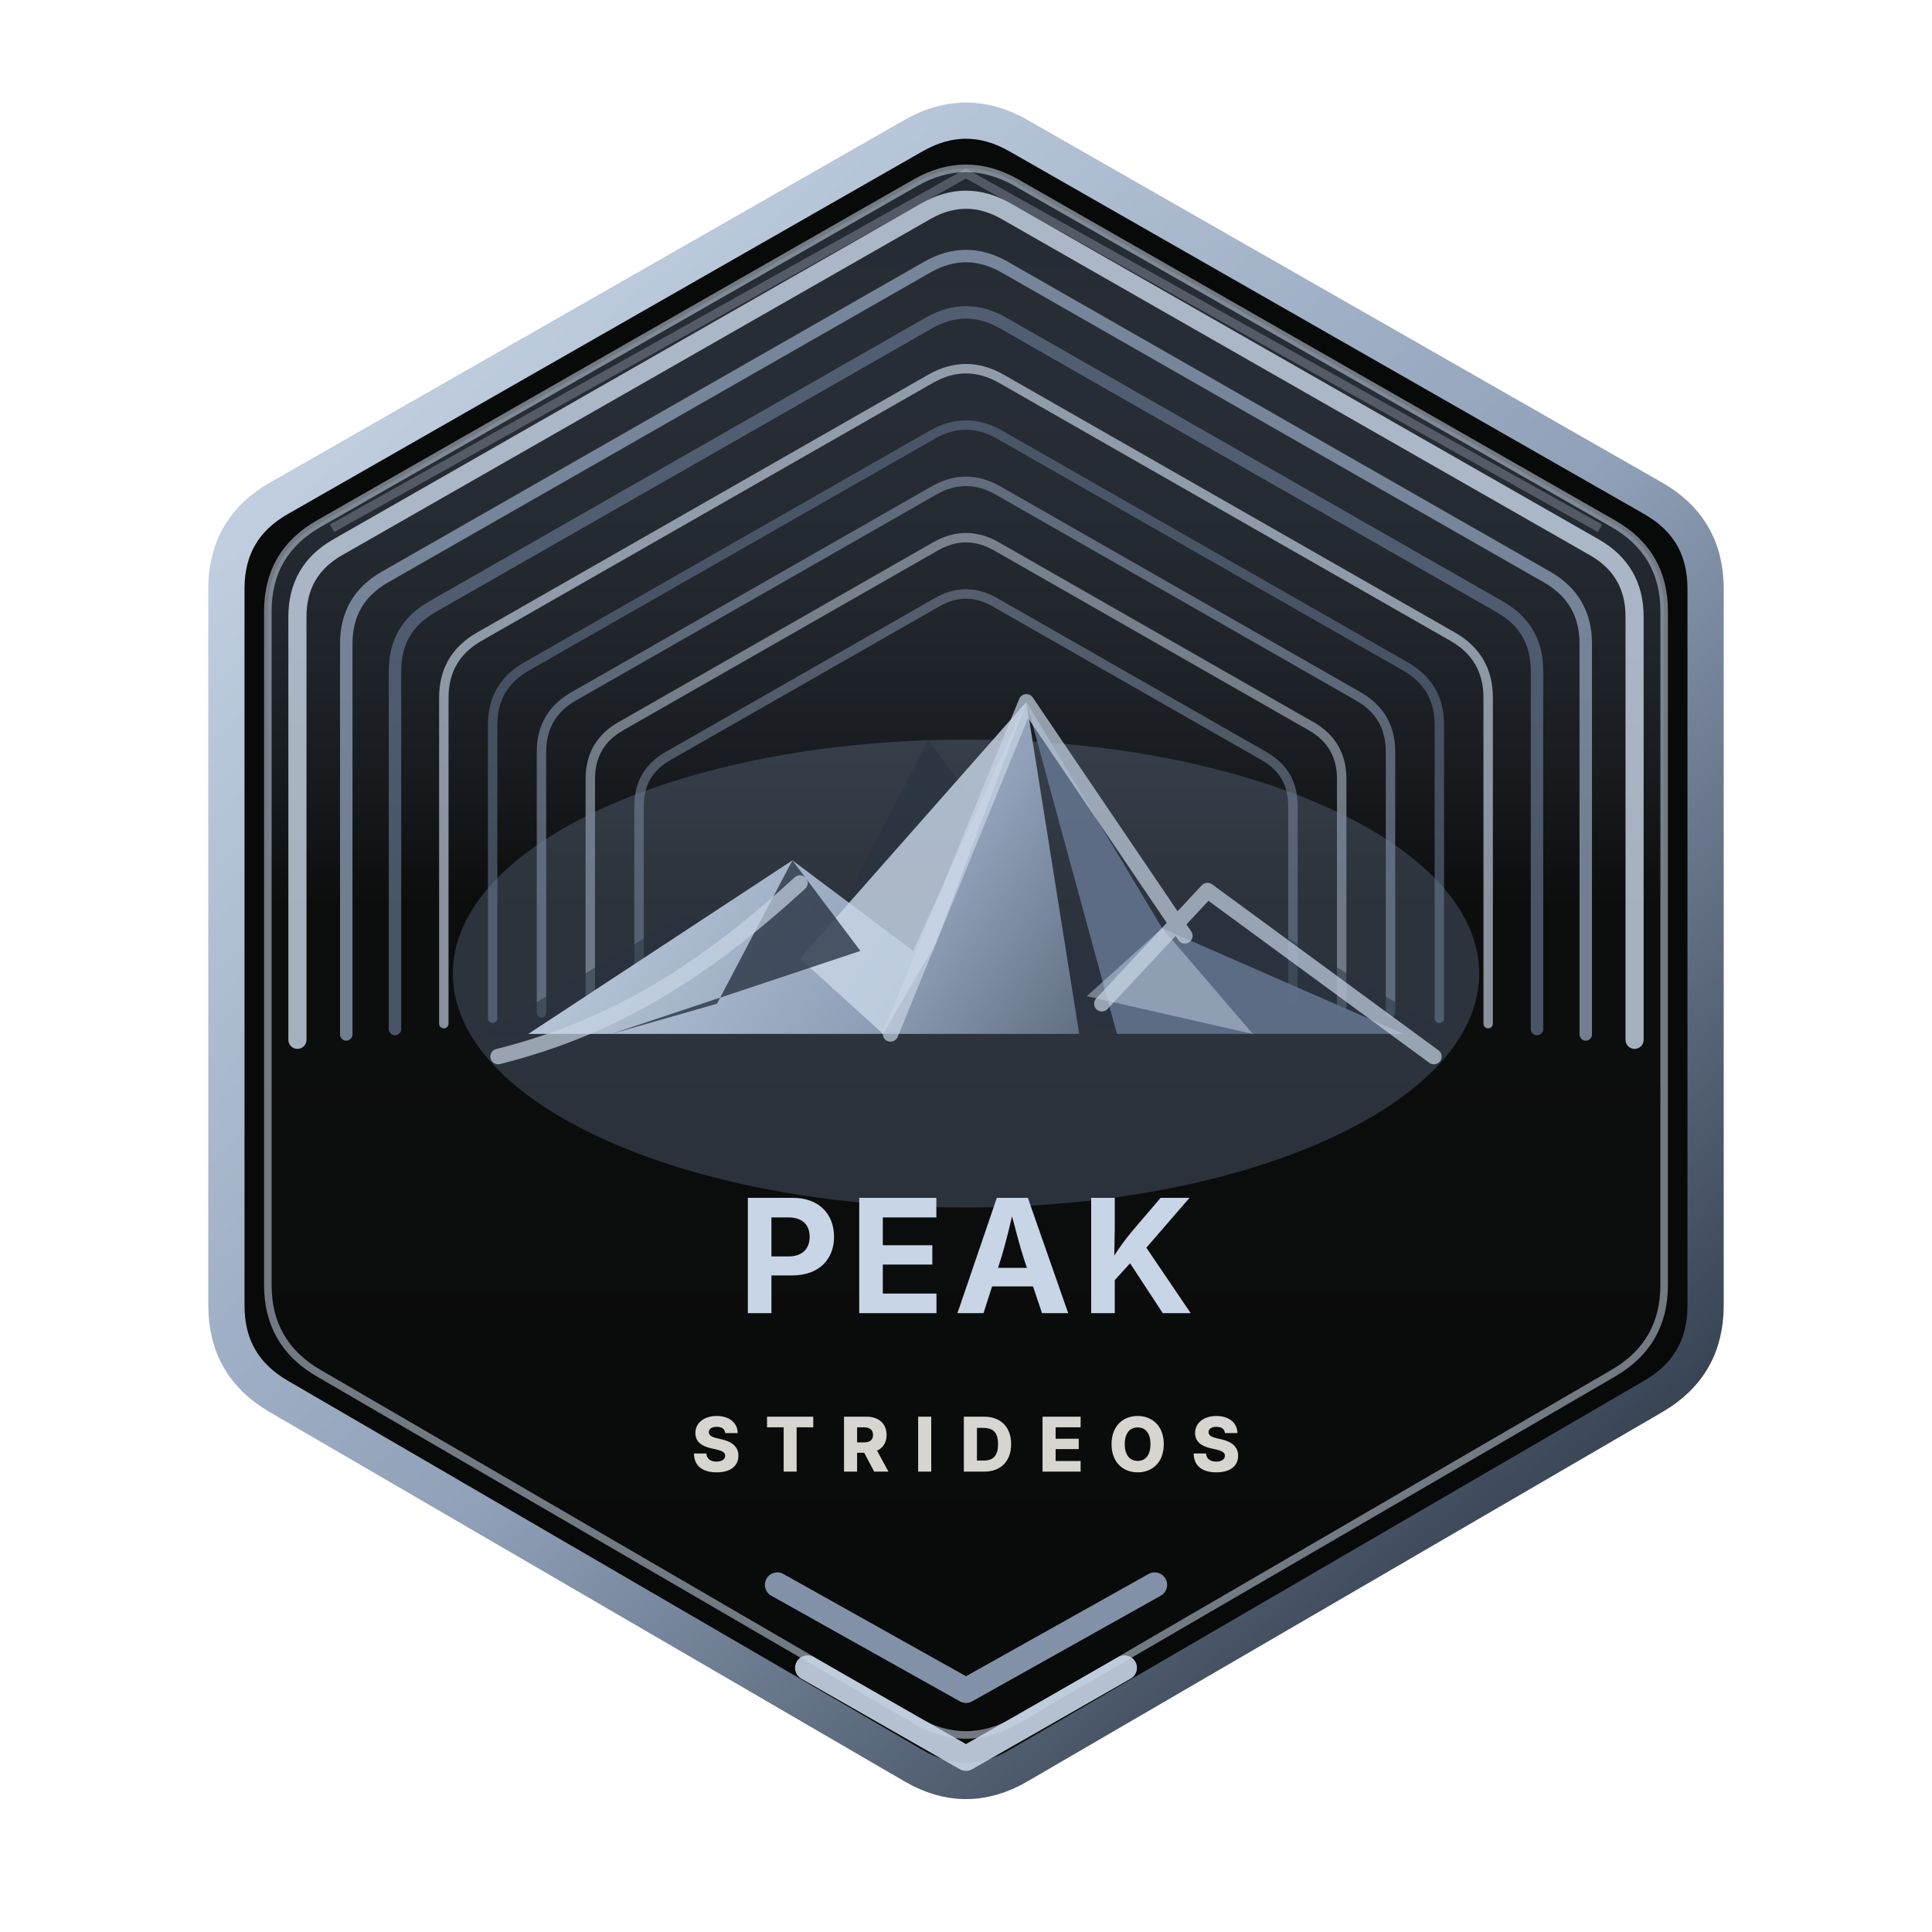
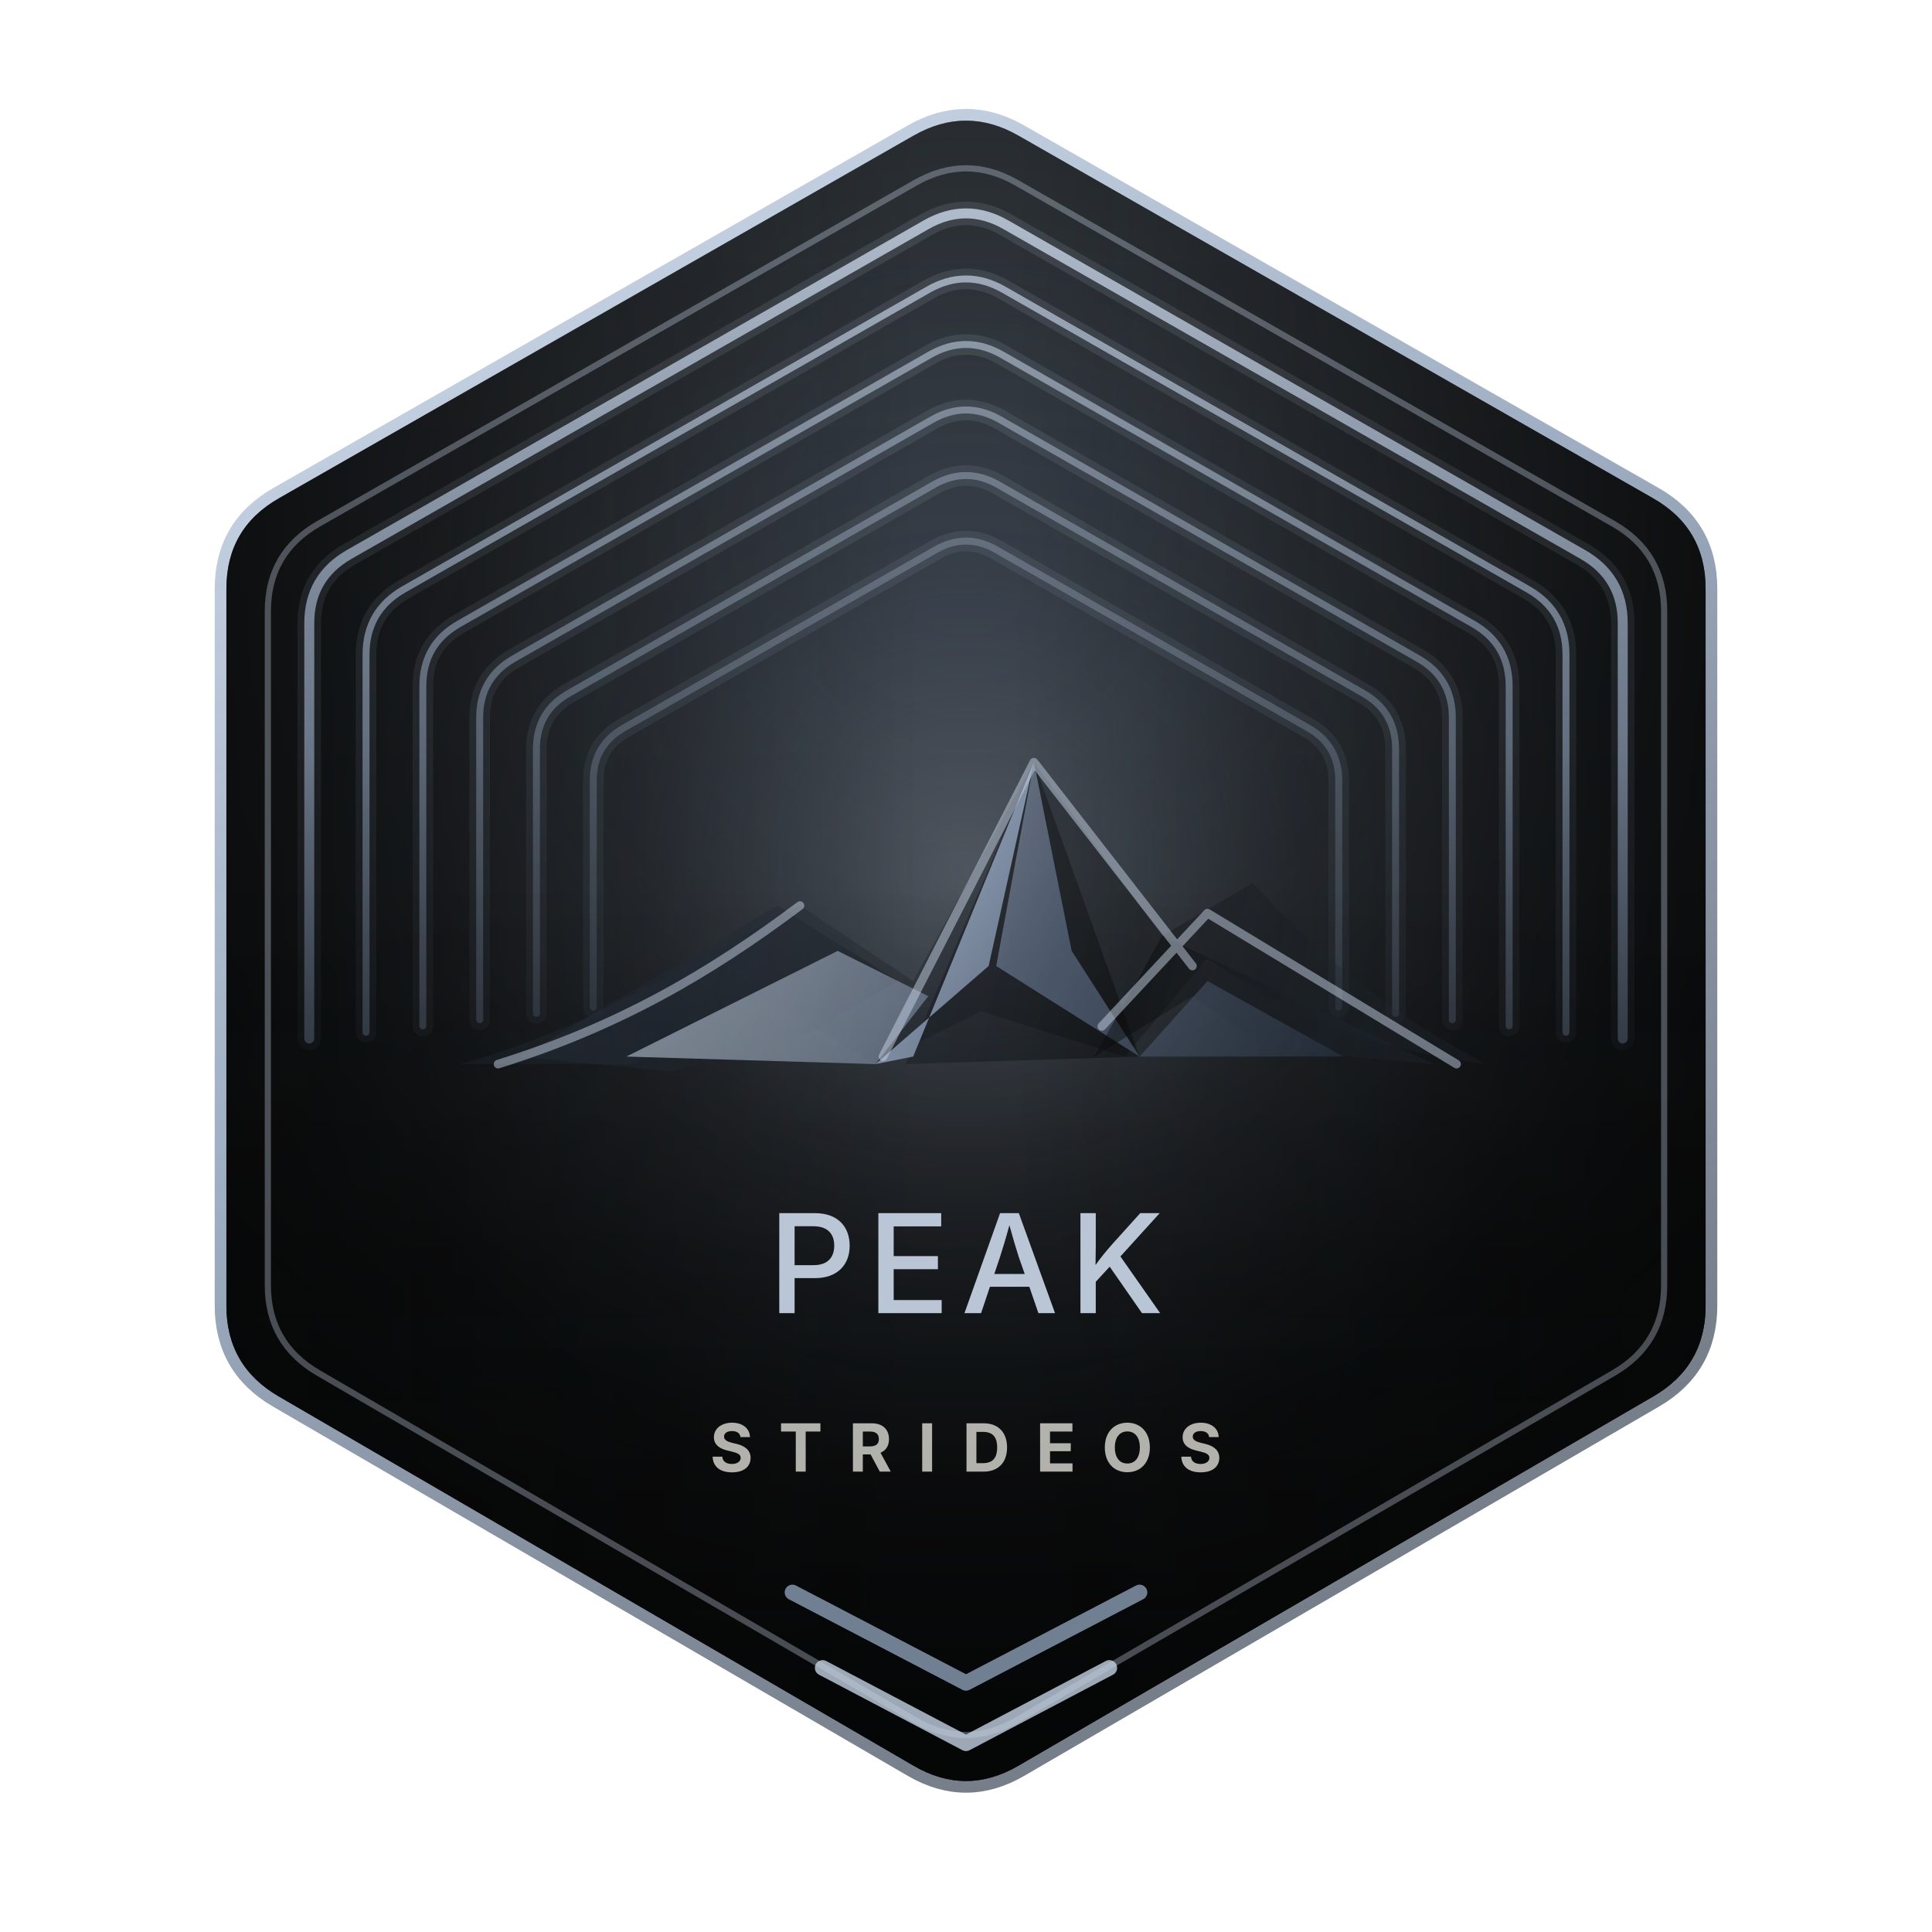
<svg xmlns="http://www.w3.org/2000/svg" width="256" height="256" viewBox="0 0 256 256" fill="none" role="img" aria-label="Peak run level. Unlocked.">
  <defs>
-     <linearGradient id="run-level-peak-unlocked-edge" x1="42" y1="34" x2="214" y2="220" gradientUnits="userSpaceOnUse">
-       <stop offset="0" stop-color="#C8D5E6" />
-       <stop offset="0.54" stop-color="#8FA0B8" />
-       <stop offset="1" stop-color="#273140" />
+     <clipPath id="run-level-peak-unlocked-clip">
+       <path d="M121.05 17.97 Q128.00 14.00 134.95 17.97 L219.05 66.03 Q226.00 70.00 226.00 78.00 L226.00 173.00 Q226.00 181.00 219.08 185.02 L134.92 233.98 Q128.00 238.00 121.08 233.98 L36.92 185.02 Q30.00 181.00 30.00 173.00 L30.00 78.00 Q30.00 70.00 36.95 66.03 Z" />
+     </clipPath>
+     <linearGradient id="run-level-peak-unlocked-edge" x1="70" y1="20" x2="188" y2="233" gradientUnits="userSpaceOnUse">
+       <stop offset="0" stop-color="#C8D5E6" stop-opacity="0.96" />
+       <stop offset="0.42" stop-color="#8FA0B8" stop-opacity="0.9" />
+       <stop offset="1" stop-color="#273140" stop-opacity="0.68" />
    </linearGradient>
    <linearGradient id="run-level-peak-unlocked-interior" x1="128" y1="24" x2="128" y2="231" gradientUnits="userSpaceOnUse">
-       <stop offset="0" stop-color="#61718A" stop-opacity="0.34" />
-       <stop offset="0.46" stop-color="#0D0E0E" stop-opacity="0.96" />
-       <stop offset="1" stop-color="#080909" stop-opacity="1.00" />
+       <stop offset="0" stop-color="#111211" stop-opacity="1" />
+       <stop offset="0.42" stop-color="#0D0E0E" stop-opacity="1" />
+       <stop offset="1" stop-color="#050606" stop-opacity="1" />
+     </linearGradient>
+     <radialGradient id="run-level-peak-unlocked-upper-glow" cx="50%" cy="29%" r="62%">
+       <stop offset="0" stop-color="#61718A" stop-opacity="0.38" />
+       <stop offset="0.48" stop-color="#8FA0B8" stop-opacity="0.14" />
+       <stop offset="1" stop-color="#273140" stop-opacity="0" />
+     </radialGradient>
+     <radialGradient id="run-level-peak-unlocked-mountain-glow" cx="50%" cy="45%" r="33%">
+       <stop offset="0" stop-color="#C8D5E6" stop-opacity="0.24" />
+       <stop offset="0.52" stop-color="#8FA0B8" stop-opacity="0.07" />
+       <stop offset="1" stop-color="#8FA0B8" stop-opacity="0" />
+     </radialGradient>
+     <linearGradient id="run-level-peak-unlocked-lower-fade" x1="128" y1="118" x2="128" y2="238" gradientUnits="userSpaceOnUse">
+       <stop offset="0" stop-color="#050606" stop-opacity="0" />
+       <stop offset="0.62" stop-color="#050606" stop-opacity="0.33" />
+       <stop offset="1" stop-color="#050606" stop-opacity="0.52" />
+     </linearGradient>
+     <linearGradient id="run-level-peak-unlocked-left-vignette" x1="28" y1="128" x2="122" y2="128" gradientUnits="userSpaceOnUse">
+       <stop offset="0" stop-color="#050606" stop-opacity="0.58" />
+       <stop offset="1" stop-color="#050606" stop-opacity="0" />
+     </linearGradient>
+     <linearGradient id="run-level-peak-unlocked-right-vignette" x1="228" y1="128" x2="134" y2="128" gradientUnits="userSpaceOnUse">
+       <stop offset="0" stop-color="#050606" stop-opacity="0.58" />
+       <stop offset="1" stop-color="#050606" stop-opacity="0" />
    </linearGradient>
    <linearGradient id="run-level-peak-unlocked-mountain" x1="82" y1="86" x2="176" y2="146" gradientUnits="userSpaceOnUse">
-       <stop offset="0" stop-color="#C8D5E6" />
-       <stop offset="0.48" stop-color="#8FA0B8" />
-       <stop offset="1" stop-color="#273140" />
+       <stop offset="0" stop-color="#C8D5E6" stop-opacity="0.98" />
+       <stop offset="0.48" stop-color="#8FA0B8" stop-opacity="0.92" />
+       <stop offset="1" stop-color="#273140" stop-opacity="0.82" />
+     </linearGradient>
+     <linearGradient id="run-level-peak-unlocked-mountain-side" x1="104" y1="105" x2="178" y2="143" gradientUnits="userSpaceOnUse">
+       <stop offset="0" stop-color="#C8D5E6" stop-opacity="0.62" />
+       <stop offset="0.5" stop-color="#61718A" stop-opacity="0.76" />
+       <stop offset="1" stop-color="#273140" stop-opacity="0.9" />
+     </linearGradient>
+     <linearGradient id="run-level-peak-unlocked-mountain-shadow" x1="82" y1="118" x2="190" y2="145" gradientUnits="userSpaceOnUse">
+       <stop offset="0" stop-color="#273140" stop-opacity="0.44" />
+       <stop offset="0.62" stop-color="#090A0A" stop-opacity="0.62" />
+       <stop offset="1" stop-color="#273140" stop-opacity="0.36" />
+     </linearGradient>
+     <linearGradient id="run-level-peak-unlocked-ring-0" x1="128" y1="28" x2="128" y2="178" gradientUnits="userSpaceOnUse">
+       <stop offset="0" stop-color="#C8D5E6" stop-opacity="0.95" />
+       <stop offset="0.48" stop-color="#8FA0B8" stop-opacity="0.78" />
+       <stop offset="1" stop-color="#273140" stop-opacity="0.28" />
+     </linearGradient>
+     <linearGradient id="run-level-peak-unlocked-ring-1" x1="128" y1="28" x2="128" y2="178" gradientUnits="userSpaceOnUse">
+       <stop offset="0" stop-color="#C8D5E6" stop-opacity="0.95" />
+       <stop offset="0.48" stop-color="#8FA0B8" stop-opacity="0.78" />
+       <stop offset="1" stop-color="#273140" stop-opacity="0.28" />
+     </linearGradient>
+     <linearGradient id="run-level-peak-unlocked-ring-2" x1="128" y1="28" x2="128" y2="178" gradientUnits="userSpaceOnUse">
+       <stop offset="0" stop-color="#C8D5E6" stop-opacity="0.95" />
+       <stop offset="0.48" stop-color="#8FA0B8" stop-opacity="0.78" />
+       <stop offset="1" stop-color="#273140" stop-opacity="0.28" />
+     </linearGradient>
+     <linearGradient id="run-level-peak-unlocked-ring-3" x1="128" y1="28" x2="128" y2="178" gradientUnits="userSpaceOnUse">
+       <stop offset="0" stop-color="#C8D5E6" stop-opacity="0.95" />
+       <stop offset="0.48" stop-color="#8FA0B8" stop-opacity="0.78" />
+       <stop offset="1" stop-color="#273140" stop-opacity="0.28" />
+     </linearGradient>
+     <linearGradient id="run-level-peak-unlocked-ring-4" x1="128" y1="28" x2="128" y2="178" gradientUnits="userSpaceOnUse">
+       <stop offset="0" stop-color="#C8D5E6" stop-opacity="0.95" />
+       <stop offset="0.48" stop-color="#8FA0B8" stop-opacity="0.78" />
+       <stop offset="1" stop-color="#273140" stop-opacity="0.28" />
+     </linearGradient>
+     <linearGradient id="run-level-peak-unlocked-ring-5" x1="128" y1="28" x2="128" y2="178" gradientUnits="userSpaceOnUse">
+       <stop offset="0" stop-color="#C8D5E6" stop-opacity="0.95" />
+       <stop offset="0.48" stop-color="#8FA0B8" stop-opacity="0.78" />
+       <stop offset="1" stop-color="#273140" stop-opacity="0.28" />
    </linearGradient>
  </defs>
-   <path d="M121.05 17.97 Q128.00 14.00 134.95 17.97 L219.05 66.03 Q226.00 70.00 226.00 78.00 L226.00 173.00 Q226.00 181.00 219.08 185.02 L134.92 233.98 Q128.00 238.00 121.08 233.98 L36.92 185.02 Q30.00 181.00 30.00 173.00 L30.00 78.00 Q30.00 70.00 36.95 66.03 Z" fill="#080909" fill-opacity="1" stroke="url(#run-level-peak-unlocked-edge)" stroke-width="4.8" stroke-linejoin="round" stroke-opacity="1" />
-   <path d="M121.27 24.23 Q128.00 20.38 134.73 24.23 L213.78 69.40 Q220.51 73.25 220.51 81.00 L220.51 170.28 Q220.51 178.03 213.81 181.93 L134.70 227.94 Q128.00 231.84 121.30 227.94 L42.19 181.93 Q35.49 178.03 35.49 170.28 L35.49 81.00 Q35.49 73.25 42.22 69.40 Z" fill="url(#run-level-peak-unlocked-interior)" fill-opacity="0.92" stroke="#C8D5E6" stroke-width="1" stroke-opacity="0.55" />
-   <path d="M44 70 L128 23 L212 70" stroke="#C8D5E6" stroke-width="1.15" stroke-opacity="0.28" />
-   <path d="M39.41 137.78 L39.41 81.71 Q39.41 75.57 44.74 72.52 L122.67 27.99 Q128.00 24.94 133.33 27.99 L211.26 72.52 Q216.59 75.57 216.59 81.71 L216.59 137.78" fill="none" stroke="#C8D5E6" stroke-width="2.4" stroke-linecap="round" stroke-linejoin="round" stroke-opacity="0.82" />
-   <path d="M45.88 137.07 L45.88 85.29 Q45.88 79.40 50.99 76.47 L122.88 35.39 Q128.00 32.47 133.12 35.39 L205.01 76.47 Q210.12 79.40 210.12 85.29 L210.12 137.07" fill="none" stroke="#8FA0B8" stroke-width="1.65" stroke-linecap="round" stroke-linejoin="round" stroke-opacity="0.77" />
-   <path d="M52.34 136.35 L52.34 88.87 Q52.34 83.22 57.25 80.42 L123.10 42.79 Q128.00 39.99 132.90 42.79 L198.75 80.42 Q203.66 83.22 203.66 88.87 L203.66 136.35" fill="none" stroke="#61718A" stroke-width="1.65" stroke-linecap="round" stroke-linejoin="round" stroke-opacity="0.72" />
-   <path d="M58.81 135.64 L58.81 92.45 Q58.81 87.05 63.50 84.37 L123.31 50.19 Q128.00 47.52 132.69 50.19 L192.50 84.37 Q197.19 87.05 197.19 92.45 L197.19 135.64" fill="none" stroke="#C8D5E6" stroke-width="1.25" stroke-linecap="round" stroke-linejoin="round" stroke-opacity="0.66" />
-   <path d="M65.28 134.92 L65.28 96.03 Q65.28 90.88 69.75 88.32 L123.53 57.60 Q128.00 55.04 132.47 57.60 L186.25 88.32 Q190.72 90.88 190.72 96.03 L190.72 134.92" fill="none" stroke="#61718A" stroke-width="1.25" stroke-linecap="round" stroke-linejoin="round" stroke-opacity="0.61" />
-   <path d="M71.75 134.21 L71.75 99.61 Q71.75 94.71 76.00 92.28 L123.74 65.00 Q128.00 62.56 132.26 65.00 L180.00 92.28 Q184.25 94.71 184.25 99.61 L184.25 134.21" fill="none" stroke="#8FA0B8" stroke-width="1.25" stroke-linecap="round" stroke-linejoin="round" stroke-opacity="0.56" />
-   <path d="M78.22 133.50 L78.22 103.19 Q78.22 98.54 82.26 96.23 L123.96 72.40 Q128.00 70.09 132.04 72.40 L173.74 96.23 Q177.78 98.54 177.78 103.19 L177.78 133.50" fill="none" stroke="#C8D5E6" stroke-width="1.25" stroke-linecap="round" stroke-linejoin="round" stroke-opacity="0.51" />
-   <path d="M84.68 132.78 L84.68 106.77 Q84.68 102.36 88.51 100.18 L124.17 79.80 Q128.00 77.61 131.83 79.80 L167.49 100.18 Q171.32 102.36 171.32 106.77 L171.32 132.78" fill="none" stroke="#8FA0B8" stroke-width="1.25" stroke-linecap="round" stroke-linejoin="round" stroke-opacity="0.46" />
-   <ellipse cx="128" cy="129" rx="68" ry="31" fill="#71849F" opacity="0.32" />
-   <path d="M64 137 L91 121 L106 131 L123 98 L145 128 L160 118 L192 137 L171 136 L158 127 L149 137 L131 132 L118 137 L101 130 L83 137 Z" fill="#273140" opacity="0.52" />
-   <path d="M70 137 L105 114 L121 126 L136 93 L143 137 Z" fill="url(#run-level-peak-unlocked-mountain)" opacity="1" />
-   <path d="M136 93 L154 123 L186 137 L148 137 Z" fill="#61718A" opacity="0.92" />
-   <path d="M136 93 L124 125 L117 137 L106 127 Z" fill="#C8D5E6" opacity="0.82" />
-   <path d="M105 114 L95 133 L81 137 L114 126 Z" fill="#273140" opacity="0.78" />
-   <path d="M154 123 L166 137 L144 132 Z" fill="#C8D5E6" opacity="0.48" />
-   <path d="M66 140 C82 136 94 128 106 117 M118 137 L136 93 L157 124 M146 133 L160 118 L190 140" fill="none" stroke="#C8D5E6" stroke-width="2.05" stroke-linecap="round" stroke-linejoin="round" stroke-opacity="0.70" />
-   <text x="128" y="174" text-anchor="middle" font-family="Avenir Next, Inter, Arial, sans-serif" font-size="21" font-weight="700" letter-spacing="1.15" fill="#C8D5E6" fill-opacity="1">PEAK</text>
-   <text x="128" y="195" text-anchor="middle" font-family="Avenir Next, Inter, Arial, sans-serif" font-size="10" font-weight="800" letter-spacing="3.2" fill="#F3F1EB" fill-opacity="0.88">STRIDEOS</text>
-   <path d="M103 210 L128 224 L153 210" fill="none" stroke="#8FA0B8" stroke-width="3.3" stroke-linecap="round" stroke-linejoin="round" stroke-opacity="0.9" />
-   <path d="M107 221 L128 233 L149 221" fill="none" stroke="#C8D5E6" stroke-width="3.3" stroke-linecap="round" stroke-linejoin="round" stroke-opacity="0.9" />
+   <path d="M121.05 17.97 Q128.00 14.00 134.95 17.97 L219.05 66.03 Q226.00 70.00 226.00 78.00 L226.00 173.00 Q226.00 181.00 219.08 185.02 L134.92 233.98 Q128.00 238.00 121.08 233.98 L36.92 185.02 Q30.00 181.00 30.00 173.00 L30.00 78.00 Q30.00 70.00 36.95 66.03 Z" fill="#080909" fill-opacity="1" stroke="url(#run-level-peak-unlocked-edge)" stroke-width="3.1" stroke-linejoin="round" stroke-opacity="0.96" />
+   <g clip-path="url(#run-level-peak-unlocked-clip)">
+     <rect x="0" y="0" width="256" height="256" fill="url(#run-level-peak-unlocked-interior)" fill-opacity="1" />
+     <rect x="0" y="0" width="256" height="256" fill="#050606" fill-opacity="0" />
+     <rect x="0" y="0" width="256" height="256" fill="url(#run-level-peak-unlocked-upper-glow)" />
+     <rect x="0" y="0" width="256" height="256" fill="url(#run-level-peak-unlocked-mountain-glow)" />
+     <rect x="0" y="0" width="256" height="256" fill="url(#run-level-peak-unlocked-left-vignette)" />
+     <rect x="0" y="0" width="256" height="256" fill="url(#run-level-peak-unlocked-right-vignette)" />
+     <rect x="0" y="0" width="256" height="256" fill="url(#run-level-peak-unlocked-lower-fade)" />
+   </g>
+   <path d="M121.27 24.23 Q128.00 20.38 134.73 24.23 L213.78 69.40 Q220.51 73.25 220.51 81.00 L220.51 170.28 Q220.51 178.03 213.81 181.93 L134.70 227.94 Q128.00 231.84 121.30 227.94 L42.19 181.93 Q35.49 178.03 35.49 170.28 L35.49 81.00 Q35.49 73.25 42.22 69.40 Z" fill="none" stroke="#C8D5E6" stroke-width="0.82" stroke-opacity="0.34" />
+   <path d="M40.98 137.61 L40.98 82.58 Q40.98 76.50 46.25 73.48 L122.72 29.78 Q128.00 26.77 133.28 29.78 L209.75 73.48 Q215.02 76.50 215.02 82.58 L215.02 137.61" fill="none" stroke="url(#run-level-peak-unlocked-ring-0)" stroke-width="3.12" stroke-linecap="round" stroke-linejoin="round" stroke-opacity="0.13" />
+   <path d="M40.98 137.61 L40.98 82.58 Q40.98 76.50 46.25 73.48 L122.72 29.78 Q128.00 26.77 133.28 29.78 L209.75 73.48 Q215.02 76.50 215.02 82.58 L215.02 137.61" fill="none" stroke="url(#run-level-peak-unlocked-ring-0)" stroke-width="1.32" stroke-linecap="round" stroke-linejoin="round" stroke-opacity="0.86" />
+   <path d="M48.50 136.78 L48.50 86.74 Q48.50 80.95 53.53 78.08 L122.97 38.40 Q128.00 35.52 133.03 38.40 L202.47 78.08 Q207.50 80.95 207.50 86.74 L207.50 136.78" fill="none" stroke="url(#run-level-peak-unlocked-ring-1)" stroke-width="2.72" stroke-linecap="round" stroke-linejoin="round" stroke-opacity="0.13" />
+   <path d="M48.50 136.78 L48.50 86.74 Q48.50 80.95 53.53 78.08 L122.97 38.40 Q128.00 35.52 133.03 38.40 L202.47 78.08 Q207.50 80.95 207.50 86.74 L207.50 136.78" fill="none" stroke="url(#run-level-peak-unlocked-ring-1)" stroke-width="0.92" stroke-linecap="round" stroke-linejoin="round" stroke-opacity="0.77" />
+   <path d="M56.03 135.95 L56.03 90.91 Q56.03 85.40 60.81 82.67 L123.22 47.01 Q128.00 44.28 132.78 47.01 L195.19 82.67 Q199.97 85.40 199.97 90.91 L199.97 135.95" fill="none" stroke="url(#run-level-peak-unlocked-ring-2)" stroke-width="2.72" stroke-linecap="round" stroke-linejoin="round" stroke-opacity="0.13" />
+   <path d="M56.03 135.95 L56.03 90.91 Q56.03 85.40 60.81 82.67 L123.22 47.01 Q128.00 44.28 132.78 47.01 L195.19 82.67 Q199.97 85.40 199.97 90.91 L199.97 135.95" fill="none" stroke="url(#run-level-peak-unlocked-ring-2)" stroke-width="0.92" stroke-linecap="round" stroke-linejoin="round" stroke-opacity="0.68" />
+   <path d="M63.56 135.12 L63.56 95.08 Q63.56 89.86 68.08 87.27 L123.47 55.62 Q128.00 53.03 132.53 55.62 L187.92 87.27 Q192.44 89.86 192.44 95.08 L192.44 135.12" fill="none" stroke="url(#run-level-peak-unlocked-ring-3)" stroke-width="2.72" stroke-linecap="round" stroke-linejoin="round" stroke-opacity="0.13" />
+   <path d="M63.56 135.12 L63.56 95.08 Q63.56 89.86 68.08 87.27 L123.47 55.62 Q128.00 53.03 132.53 55.62 L187.92 87.27 Q192.44 89.86 192.44 95.08 L192.44 135.12" fill="none" stroke="url(#run-level-peak-unlocked-ring-3)" stroke-width="0.92" stroke-linecap="round" stroke-linejoin="round" stroke-opacity="0.59" />
+   <path d="M71.08 134.28 L71.08 99.24 Q71.08 94.31 75.36 91.87 L123.72 64.23 Q128.00 61.79 132.28 64.23 L180.64 91.87 Q184.92 94.31 184.92 99.24 L184.92 134.28" fill="none" stroke="url(#run-level-peak-unlocked-ring-4)" stroke-width="2.72" stroke-linecap="round" stroke-linejoin="round" stroke-opacity="0.13" />
+   <path d="M71.08 134.28 L71.08 99.24 Q71.08 94.31 75.36 91.87 L123.72 64.23 Q128.00 61.79 132.28 64.23 L180.64 91.87 Q184.92 94.31 184.92 99.24 L184.92 134.28" fill="none" stroke="url(#run-level-peak-unlocked-ring-4)" stroke-width="0.92" stroke-linecap="round" stroke-linejoin="round" stroke-opacity="0.50" />
+   <path d="M78.61 133.45 L78.61 103.41 Q78.61 98.77 82.64 96.47 L123.97 72.85 Q128.00 70.54 132.03 72.85 L173.36 96.47 Q177.39 98.77 177.39 103.41 L177.39 133.45" fill="none" stroke="url(#run-level-peak-unlocked-ring-5)" stroke-width="2.72" stroke-linecap="round" stroke-linejoin="round" stroke-opacity="0.13" />
+   <path d="M78.61 133.45 L78.61 103.41 Q78.61 98.77 82.64 96.47 L123.97 72.85 Q128.00 70.54 132.03 72.85 L173.36 96.47 Q177.39 98.77 177.39 103.41 L177.39 133.45" fill="none" stroke="url(#run-level-peak-unlocked-ring-5)" stroke-width="0.92" stroke-linecap="round" stroke-linejoin="round" stroke-opacity="0.41" />
+   <path d="M61 141 C79 136 92 127 106 120 L121 130 L137 101 L154 124 L166 117 C176 128 187 136 197 141 C180 139 169 133 160 127 L149 140 L130 134 L116 141 L101 132 L84 141 Z" fill="url(#run-level-peak-unlocked-mountain-shadow)" opacity="0.57" />
+   <path d="M69 140 L103 120 L119 130 L107 137 L89 142 Z" fill="url(#run-level-peak-unlocked-mountain-shadow)" opacity="0.69" />
+   <path d="M83 140 L111 126 L123 132 L116 141 Z" fill="url(#run-level-peak-unlocked-mountain-side)" opacity="0.86" />
+   <path d="M120 141 L137 101 L151 140 Z" fill="url(#run-level-peak-unlocked-mountain-shadow)" opacity="0.76" />
+   <path d="M121 140 L137 101 L131 128 L116 141 Z" fill="url(#run-level-peak-unlocked-mountain)" opacity="0.98" />
+   <path d="M137 101 L142 126 L151 140 L132 128 Z" fill="url(#run-level-peak-unlocked-mountain-side)" opacity="0.88" />
+   <path d="M145 140 L154 124 L190 141 L168 139 L158 132 Z" fill="url(#run-level-peak-unlocked-mountain-shadow)" opacity="0.73" />
+   <path d="M151 140 L160 130 L178 140 Z" fill="url(#run-level-peak-unlocked-mountain-side)" opacity="0.71" />
+   <path d="M66 141 C82 136 94 129 106 120 M117 140 L137 101 L158 128 M146 136 L160 121 L193 141" fill="none" stroke="#C8D5E6" stroke-width="1.15" stroke-linecap="round" stroke-linejoin="round" stroke-opacity="0.49" />
+   <text x="128" y="174" text-anchor="middle" font-family="Avenir Next, Inter, Arial, sans-serif" font-size="18.2" font-weight="500" letter-spacing="1.45" fill="#C8D5E6" fill-opacity="0.92">PEAK</text>
+   <text x="128" y="195" text-anchor="middle" font-family="Avenir Next, Inter, Arial, sans-serif" font-size="8.8" font-weight="700" letter-spacing="3.4" fill="#F3F1EB" fill-opacity="0.72">STRIDEOS</text>
+   <path d="M105 211 L128 223 L151 211" fill="none" stroke="#8FA0B8" stroke-width="2.05" stroke-linecap="round" stroke-linejoin="round" stroke-opacity="0.78" />
+   <path d="M109 221 L128 231 L147 221" fill="none" stroke="#C8D5E6" stroke-width="2.05" stroke-linecap="round" stroke-linejoin="round" stroke-opacity="0.78" />
</svg>
